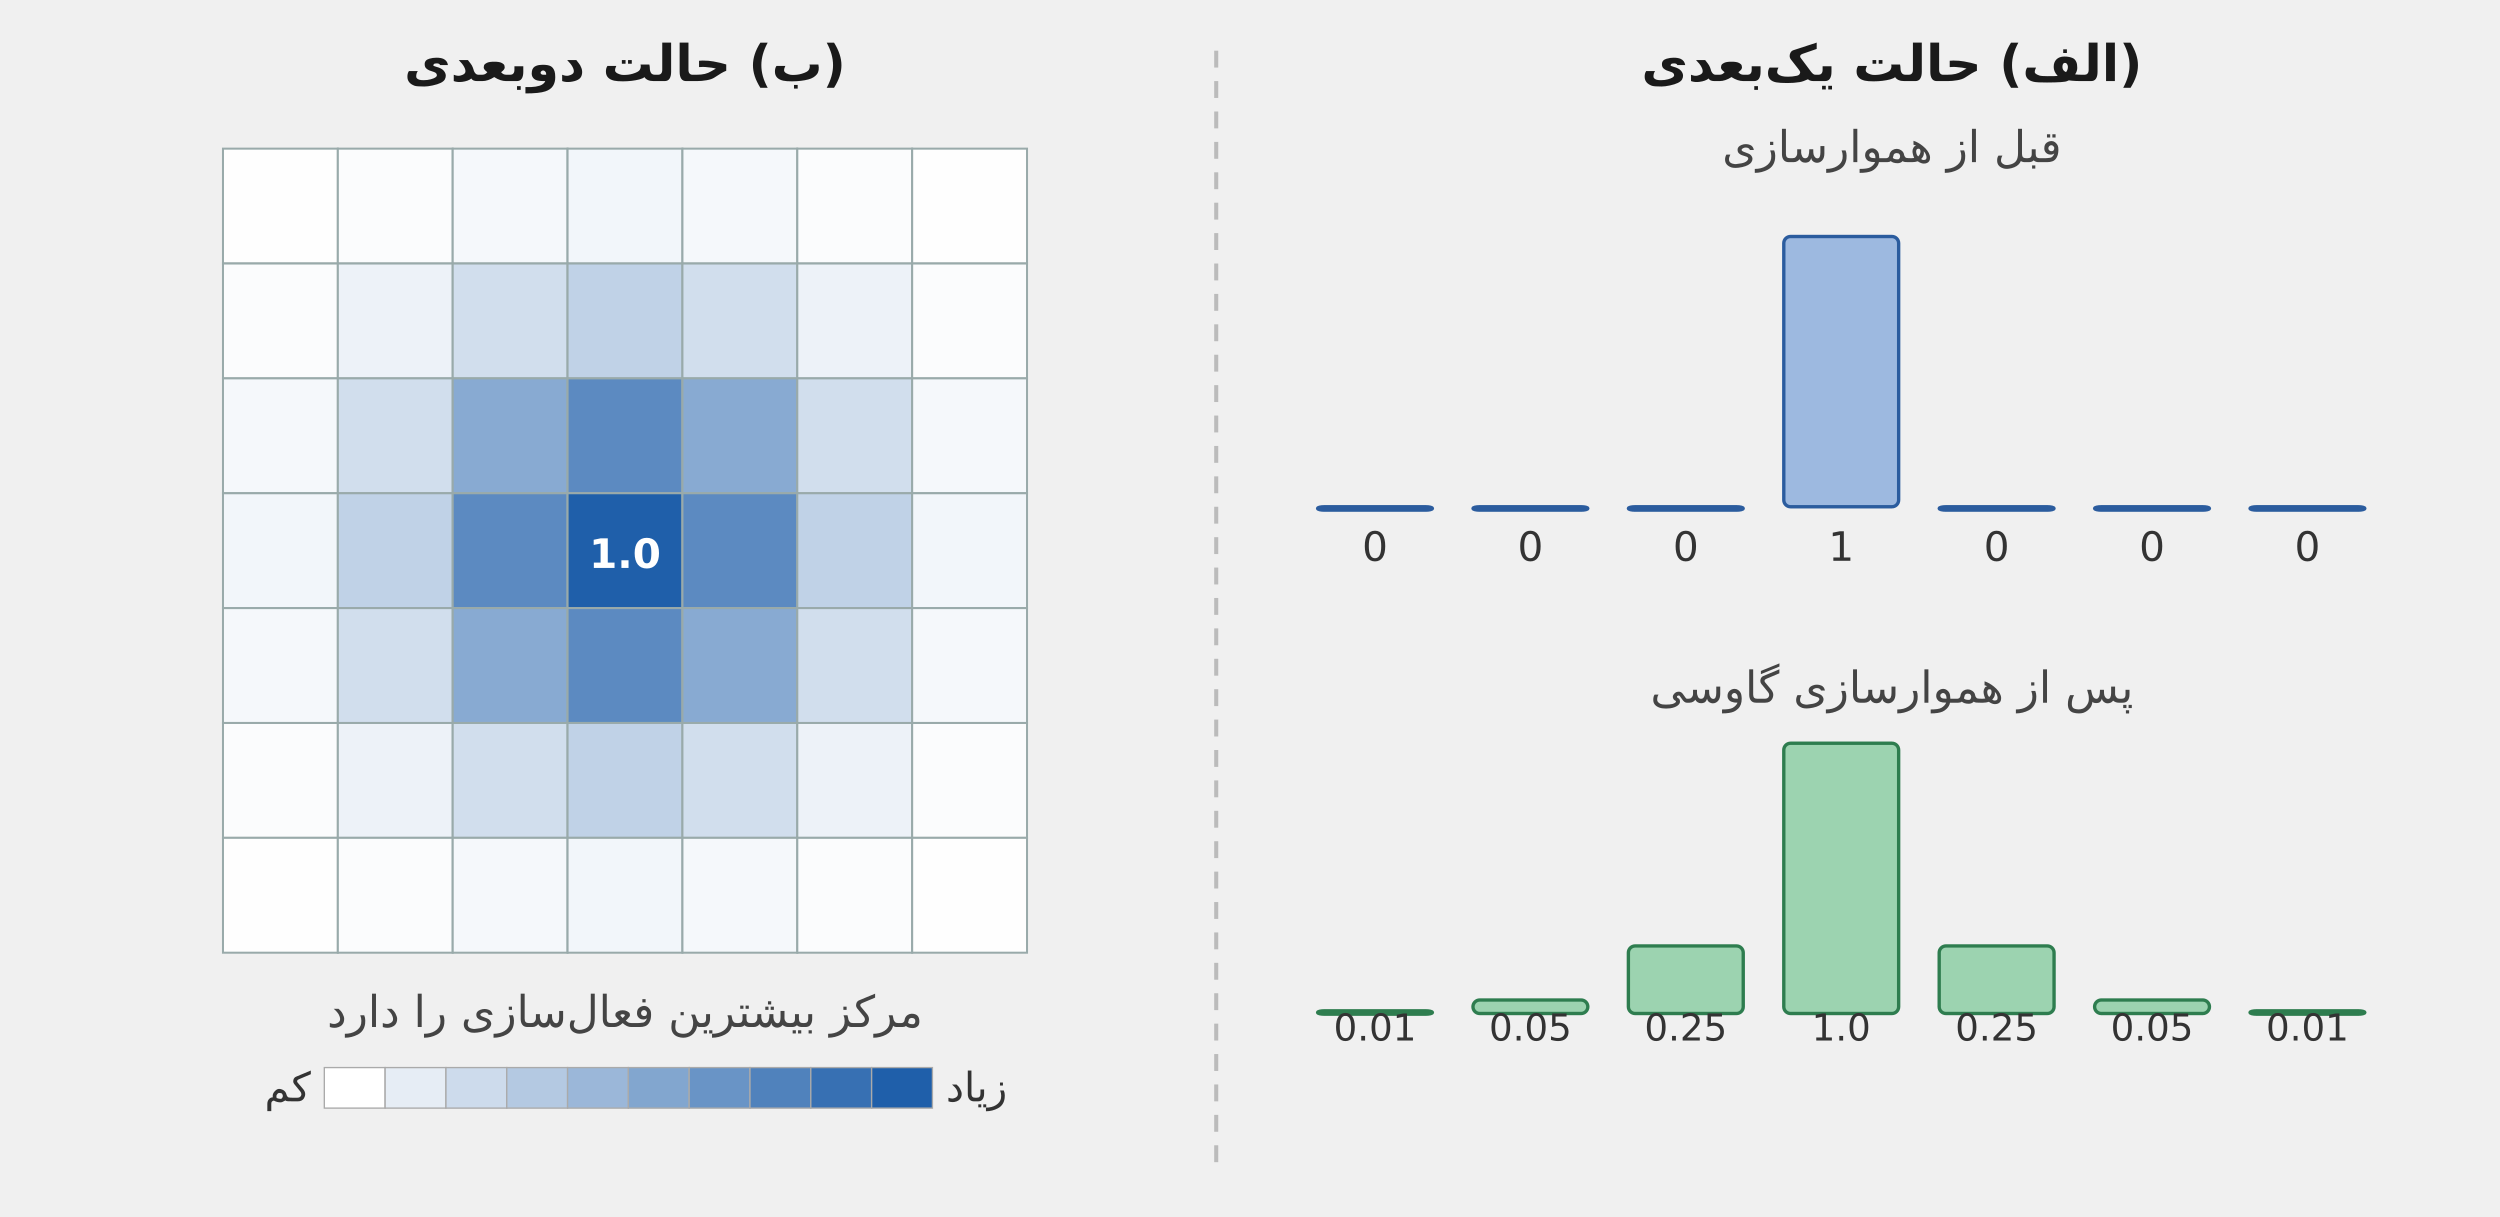
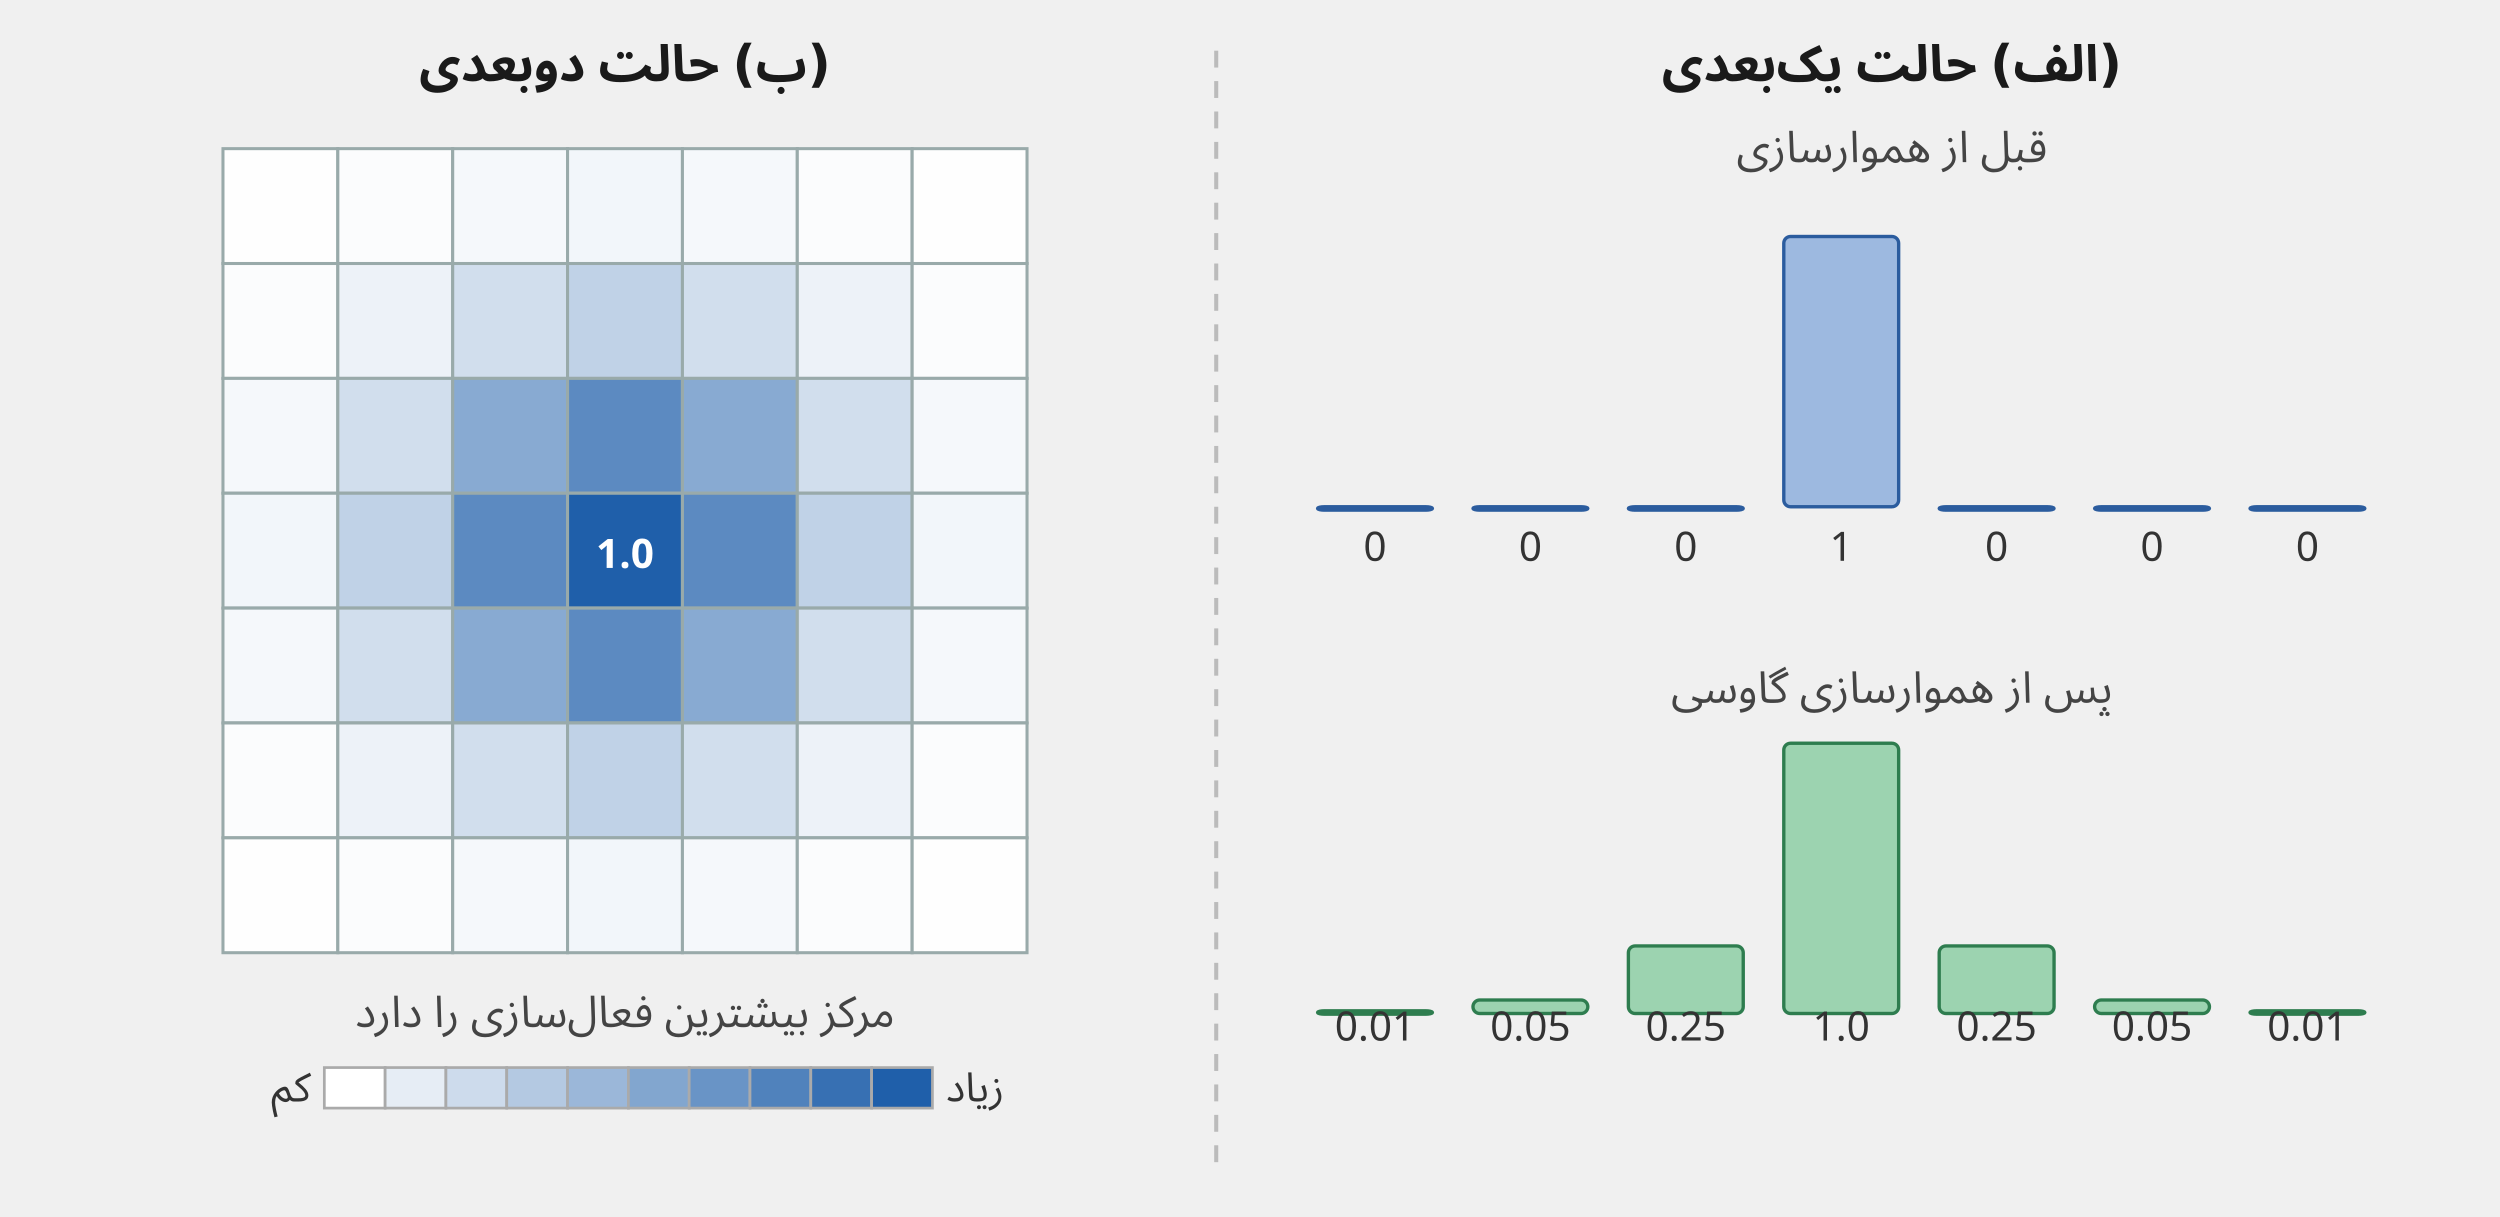
<svg xmlns="http://www.w3.org/2000/svg" width="740" height="360" viewBox="0 0 740 360">
-   <text x="560.0" y="24.0" text-anchor="middle" font-family="DejaVu Sans, Arial, sans-serif" font-size="15" font-weight="bold" fill="#1a1a1a">‫(الف) حالت یک‌بعدی‬</text>
-   <text x="560.0" y="48.0" text-anchor="middle" font-family="DejaVu Sans, Arial, sans-serif" font-size="13" font-weight="normal" fill="#444">‫قبل از هموارسازی‬</text>
+   <text x="560.0" y="24.0" text-anchor="middle" font-family="Vazirmatn, Tahoma, 'Noto Sans Arabic', 'DejaVu Sans', Arial, sans-serif" font-size="15" font-weight="bold" fill="#1a1a1a">‫(الف) حالت یک‌بعدی‬</text>
+   <text x="560.0" y="48.0" text-anchor="middle" font-family="Vazirmatn, Tahoma, 'Noto Sans Arabic', 'DejaVu Sans', Arial, sans-serif" font-size="13" font-weight="normal" fill="#444">‫قبل از هموارسازی‬</text>
  <rect x="390.0" y="150.0" width="34.0" height="1.0" rx="2" fill="#ddd" stroke="#2B5C9E" stroke-width="1" />
-   <text x="407.0" y="166.0" text-anchor="middle" font-family="DejaVu Sans, Arial, sans-serif" font-size="12" font-weight="normal" fill="#333">0</text>
+   <text x="407.0" y="166.0" text-anchor="middle" font-family="Vazirmatn, Tahoma, 'Noto Sans Arabic', 'DejaVu Sans', Arial, sans-serif" font-size="12" font-weight="normal" fill="#333">0</text>
  <rect x="436.0" y="150.0" width="34.0" height="1.0" rx="2" fill="#ddd" stroke="#2B5C9E" stroke-width="1" />
-   <text x="453.0" y="166.0" text-anchor="middle" font-family="DejaVu Sans, Arial, sans-serif" font-size="12" font-weight="normal" fill="#333">0</text>
+   <text x="453.0" y="166.0" text-anchor="middle" font-family="Vazirmatn, Tahoma, 'Noto Sans Arabic', 'DejaVu Sans', Arial, sans-serif" font-size="12" font-weight="normal" fill="#333">0</text>
  <rect x="482.0" y="150.0" width="34.0" height="1.0" rx="2" fill="#ddd" stroke="#2B5C9E" stroke-width="1" />
-   <text x="499.0" y="166.0" text-anchor="middle" font-family="DejaVu Sans, Arial, sans-serif" font-size="12" font-weight="normal" fill="#333">0</text>
+   <text x="499.0" y="166.0" text-anchor="middle" font-family="Vazirmatn, Tahoma, 'Noto Sans Arabic', 'DejaVu Sans', Arial, sans-serif" font-size="12" font-weight="normal" fill="#333">0</text>
  <rect x="528.0" y="70.0" width="34.0" height="80.0" rx="2" fill="#9DB9E0" stroke="#2B5C9E" stroke-width="1" />
-   <text x="545.0" y="166.0" text-anchor="middle" font-family="DejaVu Sans, Arial, sans-serif" font-size="12" font-weight="normal" fill="#333">1</text>
+   <text x="545.0" y="166.0" text-anchor="middle" font-family="Vazirmatn, Tahoma, 'Noto Sans Arabic', 'DejaVu Sans', Arial, sans-serif" font-size="12" font-weight="normal" fill="#333">1</text>
  <rect x="574.0" y="150.0" width="34.0" height="1.0" rx="2" fill="#ddd" stroke="#2B5C9E" stroke-width="1" />
-   <text x="591.0" y="166.0" text-anchor="middle" font-family="DejaVu Sans, Arial, sans-serif" font-size="12" font-weight="normal" fill="#333">0</text>
+   <text x="591.0" y="166.0" text-anchor="middle" font-family="Vazirmatn, Tahoma, 'Noto Sans Arabic', 'DejaVu Sans', Arial, sans-serif" font-size="12" font-weight="normal" fill="#333">0</text>
  <rect x="620.0" y="150.0" width="34.0" height="1.0" rx="2" fill="#ddd" stroke="#2B5C9E" stroke-width="1" />
-   <text x="637.0" y="166.0" text-anchor="middle" font-family="DejaVu Sans, Arial, sans-serif" font-size="12" font-weight="normal" fill="#333">0</text>
+   <text x="637.0" y="166.0" text-anchor="middle" font-family="Vazirmatn, Tahoma, 'Noto Sans Arabic', 'DejaVu Sans', Arial, sans-serif" font-size="12" font-weight="normal" fill="#333">0</text>
  <rect x="666.0" y="150.0" width="34.0" height="1.0" rx="2" fill="#ddd" stroke="#2B5C9E" stroke-width="1" />
-   <text x="683.0" y="166.0" text-anchor="middle" font-family="DejaVu Sans, Arial, sans-serif" font-size="12" font-weight="normal" fill="#333">0</text>
-   <text x="560.0" y="208.0" text-anchor="middle" font-family="DejaVu Sans, Arial, sans-serif" font-size="13" font-weight="normal" fill="#444">‫پس از هموارسازی گاوسی‬</text>
+   <text x="683.0" y="166.0" text-anchor="middle" font-family="Vazirmatn, Tahoma, 'Noto Sans Arabic', 'DejaVu Sans', Arial, sans-serif" font-size="12" font-weight="normal" fill="#333">0</text>
+   <text x="560.0" y="208.0" text-anchor="middle" font-family="Vazirmatn, Tahoma, 'Noto Sans Arabic', 'DejaVu Sans', Arial, sans-serif" font-size="13" font-weight="normal" fill="#444">‫پس از هموارسازی گاوسی‬</text>
  <rect x="390.0" y="299.2" width="34.0" height="1.0" rx="2" fill="#9CD3B0" stroke="#2E7D4F" stroke-width="1" />
-   <text x="407.0" y="308.0" text-anchor="middle" font-family="DejaVu Sans, Arial, sans-serif" font-size="11" font-weight="normal" fill="#333">0.01</text>
+   <text x="407.0" y="308.0" text-anchor="middle" font-family="Vazirmatn, Tahoma, 'Noto Sans Arabic', 'DejaVu Sans', Arial, sans-serif" font-size="12" font-weight="normal" fill="#333">0.01</text>
  <rect x="436.0" y="296.0" width="34.0" height="4.0" rx="2" fill="#9CD3B0" stroke="#2E7D4F" stroke-width="1" />
-   <text x="453.0" y="308.0" text-anchor="middle" font-family="DejaVu Sans, Arial, sans-serif" font-size="11" font-weight="normal" fill="#333">0.05</text>
+   <text x="453.0" y="308.0" text-anchor="middle" font-family="Vazirmatn, Tahoma, 'Noto Sans Arabic', 'DejaVu Sans', Arial, sans-serif" font-size="12" font-weight="normal" fill="#333">0.05</text>
  <rect x="482.0" y="280.0" width="34.0" height="20.0" rx="2" fill="#9CD3B0" stroke="#2E7D4F" stroke-width="1" />
-   <text x="499.0" y="308.0" text-anchor="middle" font-family="DejaVu Sans, Arial, sans-serif" font-size="11" font-weight="normal" fill="#333">0.25</text>
+   <text x="499.0" y="308.0" text-anchor="middle" font-family="Vazirmatn, Tahoma, 'Noto Sans Arabic', 'DejaVu Sans', Arial, sans-serif" font-size="12" font-weight="normal" fill="#333">0.25</text>
  <rect x="528.0" y="220.0" width="34.0" height="80.0" rx="2" fill="#9CD3B0" stroke="#2E7D4F" stroke-width="1" />
-   <text x="545.0" y="308.0" text-anchor="middle" font-family="DejaVu Sans, Arial, sans-serif" font-size="11" font-weight="normal" fill="#333">1.0</text>
+   <text x="545.0" y="308.0" text-anchor="middle" font-family="Vazirmatn, Tahoma, 'Noto Sans Arabic', 'DejaVu Sans', Arial, sans-serif" font-size="12" font-weight="normal" fill="#333">1.0</text>
  <rect x="574.0" y="280.0" width="34.0" height="20.0" rx="2" fill="#9CD3B0" stroke="#2E7D4F" stroke-width="1" />
-   <text x="591.0" y="308.0" text-anchor="middle" font-family="DejaVu Sans, Arial, sans-serif" font-size="11" font-weight="normal" fill="#333">0.25</text>
+   <text x="591.0" y="308.0" text-anchor="middle" font-family="Vazirmatn, Tahoma, 'Noto Sans Arabic', 'DejaVu Sans', Arial, sans-serif" font-size="12" font-weight="normal" fill="#333">0.25</text>
  <rect x="620.0" y="296.0" width="34.0" height="4.0" rx="2" fill="#9CD3B0" stroke="#2E7D4F" stroke-width="1" />
-   <text x="637.0" y="308.0" text-anchor="middle" font-family="DejaVu Sans, Arial, sans-serif" font-size="11" font-weight="normal" fill="#333">0.05</text>
+   <text x="637.0" y="308.0" text-anchor="middle" font-family="Vazirmatn, Tahoma, 'Noto Sans Arabic', 'DejaVu Sans', Arial, sans-serif" font-size="12" font-weight="normal" fill="#333">0.05</text>
  <rect x="666.0" y="299.2" width="34.0" height="1.0" rx="2" fill="#9CD3B0" stroke="#2E7D4F" stroke-width="1" />
-   <text x="683.0" y="308.0" text-anchor="middle" font-family="DejaVu Sans, Arial, sans-serif" font-size="11" font-weight="normal" fill="#333">0.01</text>
+   <text x="683.0" y="308.0" text-anchor="middle" font-family="Vazirmatn, Tahoma, 'Noto Sans Arabic', 'DejaVu Sans', Arial, sans-serif" font-size="12" font-weight="normal" fill="#333">0.01</text>
  <line x1="360.0" y1="15.0" x2="360.0" y2="345.0" stroke="#bbb" stroke-width="1.2" stroke-dasharray="5 4" />
-   <text x="185.0" y="24.0" text-anchor="middle" font-family="DejaVu Sans, Arial, sans-serif" font-size="15" font-weight="bold" fill="#1a1a1a">‫(ب) حالت دوبعدی‬</text>
-   <rect x="66.0" y="44.0" width="34.0" height="34.0" rx="0" fill="#FEFEFE" stroke="#9aa" stroke-width="0.6" />
-   <rect x="100.0" y="44.0" width="34.0" height="34.0" rx="0" fill="#FBFCFD" stroke="#9aa" stroke-width="0.6" />
-   <rect x="134.0" y="44.0" width="34.0" height="34.0" rx="0" fill="#F5F8FB" stroke="#9aa" stroke-width="0.6" />
-   <rect x="168.0" y="44.0" width="34.0" height="34.0" rx="0" fill="#F2F6FA" stroke="#9aa" stroke-width="0.6" />
-   <rect x="202.0" y="44.0" width="34.0" height="34.0" rx="0" fill="#F5F8FB" stroke="#9aa" stroke-width="0.6" />
-   <rect x="236.0" y="44.0" width="34.0" height="34.0" rx="0" fill="#FBFCFD" stroke="#9aa" stroke-width="0.6" />
-   <rect x="270.0" y="44.0" width="34.0" height="34.0" rx="0" fill="#FEFEFE" stroke="#9aa" stroke-width="0.6" />
-   <rect x="66.0" y="78.0" width="34.0" height="34.0" rx="0" fill="#FBFCFD" stroke="#9aa" stroke-width="0.6" />
-   <rect x="100.0" y="78.0" width="34.0" height="34.0" rx="0" fill="#EDF2F8" stroke="#9aa" stroke-width="0.6" />
-   <rect x="134.0" y="78.0" width="34.0" height="34.0" rx="0" fill="#D1DEED" stroke="#9aa" stroke-width="0.6" />
-   <rect x="168.0" y="78.0" width="34.0" height="34.0" rx="0" fill="#C0D2E7" stroke="#9aa" stroke-width="0.6" />
-   <rect x="202.0" y="78.0" width="34.0" height="34.0" rx="0" fill="#D1DEED" stroke="#9aa" stroke-width="0.6" />
-   <rect x="236.0" y="78.0" width="34.0" height="34.0" rx="0" fill="#EDF2F8" stroke="#9aa" stroke-width="0.6" />
-   <rect x="270.0" y="78.0" width="34.0" height="34.0" rx="0" fill="#FBFCFD" stroke="#9aa" stroke-width="0.6" />
-   <rect x="66.0" y="112.0" width="34.0" height="34.0" rx="0" fill="#F5F8FB" stroke="#9aa" stroke-width="0.6" />
-   <rect x="100.0" y="112.0" width="34.0" height="34.0" rx="0" fill="#D1DEED" stroke="#9aa" stroke-width="0.6" />
-   <rect x="134.0" y="112.0" width="34.0" height="34.0" rx="0" fill="#88AAD2" stroke="#9aa" stroke-width="0.6" />
-   <rect x="168.0" y="112.0" width="34.0" height="34.0" rx="0" fill="#5C8AC1" stroke="#9aa" stroke-width="0.6" />
-   <rect x="202.0" y="112.0" width="34.0" height="34.0" rx="0" fill="#88AAD2" stroke="#9aa" stroke-width="0.6" />
-   <rect x="236.0" y="112.0" width="34.0" height="34.0" rx="0" fill="#D1DEED" stroke="#9aa" stroke-width="0.6" />
-   <rect x="270.0" y="112.0" width="34.0" height="34.0" rx="0" fill="#F5F8FB" stroke="#9aa" stroke-width="0.6" />
-   <rect x="66.0" y="146.0" width="34.0" height="34.0" rx="0" fill="#F2F6FA" stroke="#9aa" stroke-width="0.6" />
-   <rect x="100.0" y="146.0" width="34.0" height="34.0" rx="0" fill="#C0D2E7" stroke="#9aa" stroke-width="0.6" />
-   <rect x="134.0" y="146.0" width="34.0" height="34.0" rx="0" fill="#5C8AC1" stroke="#9aa" stroke-width="0.6" />
-   <rect x="168.0" y="146.0" width="34.0" height="34.0" rx="0" fill="#1F5FAA" stroke="#9aa" stroke-width="0.6" />
-   <rect x="202.0" y="146.0" width="34.0" height="34.0" rx="0" fill="#5C8AC1" stroke="#9aa" stroke-width="0.6" />
-   <rect x="236.0" y="146.0" width="34.0" height="34.0" rx="0" fill="#C0D2E7" stroke="#9aa" stroke-width="0.6" />
-   <rect x="270.0" y="146.0" width="34.0" height="34.0" rx="0" fill="#F2F6FA" stroke="#9aa" stroke-width="0.6" />
-   <rect x="66.0" y="180.0" width="34.0" height="34.0" rx="0" fill="#F5F8FB" stroke="#9aa" stroke-width="0.6" />
-   <rect x="100.0" y="180.0" width="34.0" height="34.0" rx="0" fill="#D1DEED" stroke="#9aa" stroke-width="0.6" />
-   <rect x="134.0" y="180.0" width="34.0" height="34.0" rx="0" fill="#88AAD2" stroke="#9aa" stroke-width="0.6" />
-   <rect x="168.0" y="180.0" width="34.0" height="34.0" rx="0" fill="#5C8AC1" stroke="#9aa" stroke-width="0.6" />
-   <rect x="202.0" y="180.0" width="34.0" height="34.0" rx="0" fill="#88AAD2" stroke="#9aa" stroke-width="0.6" />
-   <rect x="236.0" y="180.0" width="34.0" height="34.0" rx="0" fill="#D1DEED" stroke="#9aa" stroke-width="0.6" />
-   <rect x="270.0" y="180.0" width="34.0" height="34.0" rx="0" fill="#F5F8FB" stroke="#9aa" stroke-width="0.6" />
-   <rect x="66.0" y="214.0" width="34.0" height="34.0" rx="0" fill="#FBFCFD" stroke="#9aa" stroke-width="0.6" />
-   <rect x="100.0" y="214.0" width="34.0" height="34.0" rx="0" fill="#EDF2F8" stroke="#9aa" stroke-width="0.6" />
-   <rect x="134.0" y="214.0" width="34.0" height="34.0" rx="0" fill="#D1DEED" stroke="#9aa" stroke-width="0.6" />
-   <rect x="168.0" y="214.0" width="34.0" height="34.0" rx="0" fill="#C0D2E7" stroke="#9aa" stroke-width="0.6" />
-   <rect x="202.0" y="214.0" width="34.0" height="34.0" rx="0" fill="#D1DEED" stroke="#9aa" stroke-width="0.6" />
-   <rect x="236.0" y="214.0" width="34.0" height="34.0" rx="0" fill="#EDF2F8" stroke="#9aa" stroke-width="0.6" />
-   <rect x="270.0" y="214.0" width="34.0" height="34.0" rx="0" fill="#FBFCFD" stroke="#9aa" stroke-width="0.6" />
-   <rect x="66.0" y="248.0" width="34.0" height="34.0" rx="0" fill="#FEFEFE" stroke="#9aa" stroke-width="0.6" />
-   <rect x="100.0" y="248.0" width="34.0" height="34.0" rx="0" fill="#FBFCFD" stroke="#9aa" stroke-width="0.6" />
-   <rect x="134.0" y="248.0" width="34.0" height="34.0" rx="0" fill="#F5F8FB" stroke="#9aa" stroke-width="0.6" />
-   <rect x="168.0" y="248.0" width="34.0" height="34.0" rx="0" fill="#F2F6FA" stroke="#9aa" stroke-width="0.6" />
-   <rect x="202.0" y="248.0" width="34.0" height="34.0" rx="0" fill="#F5F8FB" stroke="#9aa" stroke-width="0.6" />
-   <rect x="236.0" y="248.0" width="34.0" height="34.0" rx="0" fill="#FBFCFD" stroke="#9aa" stroke-width="0.6" />
-   <rect x="270.0" y="248.0" width="34.0" height="34.0" rx="0" fill="#FEFEFE" stroke="#9aa" stroke-width="0.6" />
-   <text x="185.0" y="168.1" text-anchor="middle" font-family="DejaVu Sans, Arial, sans-serif" font-size="12" font-weight="bold" fill="#fff">1.0</text>
-   <text x="185.0" y="304.0" text-anchor="middle" font-family="DejaVu Sans, Arial, sans-serif" font-size="13" font-weight="normal" fill="#444">‫مرکز بیشترین فعال‌سازی را دارد‬</text>
-   <rect x="96.0" y="316.0" width="18.0" height="12.0" rx="0" fill="#FFFFFF" stroke="#aaa" stroke-width="0.4" />
-   <rect x="114.0" y="316.0" width="18.0" height="12.0" rx="0" fill="#E6EDF5" stroke="#aaa" stroke-width="0.4" />
-   <rect x="132.0" y="316.0" width="18.0" height="12.0" rx="0" fill="#CDDBEC" stroke="#aaa" stroke-width="0.4" />
-   <rect x="150.0" y="316.0" width="18.0" height="12.0" rx="0" fill="#B4C9E2" stroke="#aaa" stroke-width="0.4" />
-   <rect x="168.0" y="316.0" width="18.0" height="12.0" rx="0" fill="#9BB7D9" stroke="#aaa" stroke-width="0.4" />
-   <rect x="186.0" y="316.0" width="18.0" height="12.0" rx="0" fill="#82A6CF" stroke="#aaa" stroke-width="0.4" />
-   <rect x="204.0" y="316.0" width="18.0" height="12.0" rx="0" fill="#6994C6" stroke="#aaa" stroke-width="0.4" />
-   <rect x="222.0" y="316.0" width="18.0" height="12.0" rx="0" fill="#5082BC" stroke="#aaa" stroke-width="0.4" />
-   <rect x="240.0" y="316.0" width="18.0" height="12.0" rx="0" fill="#3770B3" stroke="#aaa" stroke-width="0.4" />
-   <rect x="258.0" y="316.0" width="18.0" height="12.0" rx="0" fill="#1F5FAA" stroke="#aaa" stroke-width="0.4" />
-   <text x="92.0" y="326.0" text-anchor="end" font-family="DejaVu Sans, Arial, sans-serif" font-size="12" font-weight="normal" fill="#333">‫کم‬</text>
-   <text x="280.0" y="326.0" text-anchor="start" font-family="DejaVu Sans, Arial, sans-serif" font-size="12" font-weight="normal" fill="#333">‫زیاد‬</text>
+   <text x="185.0" y="24.0" text-anchor="middle" font-family="Vazirmatn, Tahoma, 'Noto Sans Arabic', 'DejaVu Sans', Arial, sans-serif" font-size="15" font-weight="bold" fill="#1a1a1a">‫(ب) حالت دوبعدی‬</text>
+   <rect x="66.0" y="44.0" width="34.0" height="34.0" rx="0" fill="#FEFEFE" stroke="#9aa" stroke-width="0.9" />
+   <rect x="100.0" y="44.0" width="34.0" height="34.0" rx="0" fill="#FBFCFD" stroke="#9aa" stroke-width="0.9" />
+   <rect x="134.0" y="44.0" width="34.0" height="34.0" rx="0" fill="#F5F8FB" stroke="#9aa" stroke-width="0.9" />
+   <rect x="168.0" y="44.0" width="34.0" height="34.0" rx="0" fill="#F2F6FA" stroke="#9aa" stroke-width="0.9" />
+   <rect x="202.0" y="44.0" width="34.0" height="34.0" rx="0" fill="#F5F8FB" stroke="#9aa" stroke-width="0.9" />
+   <rect x="236.0" y="44.0" width="34.0" height="34.0" rx="0" fill="#FBFCFD" stroke="#9aa" stroke-width="0.9" />
+   <rect x="270.0" y="44.0" width="34.0" height="34.0" rx="0" fill="#FEFEFE" stroke="#9aa" stroke-width="0.9" />
+   <rect x="66.0" y="78.0" width="34.0" height="34.0" rx="0" fill="#FBFCFD" stroke="#9aa" stroke-width="0.9" />
+   <rect x="100.0" y="78.0" width="34.0" height="34.0" rx="0" fill="#EDF2F8" stroke="#9aa" stroke-width="0.9" />
+   <rect x="134.0" y="78.0" width="34.0" height="34.0" rx="0" fill="#D1DEED" stroke="#9aa" stroke-width="0.9" />
+   <rect x="168.0" y="78.0" width="34.0" height="34.0" rx="0" fill="#C0D2E7" stroke="#9aa" stroke-width="0.9" />
+   <rect x="202.0" y="78.0" width="34.0" height="34.0" rx="0" fill="#D1DEED" stroke="#9aa" stroke-width="0.9" />
+   <rect x="236.0" y="78.0" width="34.0" height="34.0" rx="0" fill="#EDF2F8" stroke="#9aa" stroke-width="0.9" />
+   <rect x="270.0" y="78.0" width="34.0" height="34.0" rx="0" fill="#FBFCFD" stroke="#9aa" stroke-width="0.9" />
+   <rect x="66.0" y="112.0" width="34.0" height="34.0" rx="0" fill="#F5F8FB" stroke="#9aa" stroke-width="0.9" />
+   <rect x="100.0" y="112.0" width="34.0" height="34.0" rx="0" fill="#D1DEED" stroke="#9aa" stroke-width="0.9" />
+   <rect x="134.0" y="112.0" width="34.0" height="34.0" rx="0" fill="#88AAD2" stroke="#9aa" stroke-width="0.9" />
+   <rect x="168.0" y="112.0" width="34.0" height="34.0" rx="0" fill="#5C8AC1" stroke="#9aa" stroke-width="0.9" />
+   <rect x="202.0" y="112.0" width="34.0" height="34.0" rx="0" fill="#88AAD2" stroke="#9aa" stroke-width="0.9" />
+   <rect x="236.0" y="112.0" width="34.0" height="34.0" rx="0" fill="#D1DEED" stroke="#9aa" stroke-width="0.9" />
+   <rect x="270.0" y="112.0" width="34.0" height="34.0" rx="0" fill="#F5F8FB" stroke="#9aa" stroke-width="0.9" />
+   <rect x="66.0" y="146.0" width="34.0" height="34.0" rx="0" fill="#F2F6FA" stroke="#9aa" stroke-width="0.9" />
+   <rect x="100.0" y="146.0" width="34.0" height="34.0" rx="0" fill="#C0D2E7" stroke="#9aa" stroke-width="0.9" />
+   <rect x="134.0" y="146.0" width="34.0" height="34.0" rx="0" fill="#5C8AC1" stroke="#9aa" stroke-width="0.9" />
+   <rect x="168.0" y="146.0" width="34.0" height="34.0" rx="0" fill="#1F5FAA" stroke="#9aa" stroke-width="0.9" />
+   <rect x="202.0" y="146.0" width="34.0" height="34.0" rx="0" fill="#5C8AC1" stroke="#9aa" stroke-width="0.9" />
+   <rect x="236.0" y="146.0" width="34.0" height="34.0" rx="0" fill="#C0D2E7" stroke="#9aa" stroke-width="0.9" />
+   <rect x="270.0" y="146.0" width="34.0" height="34.0" rx="0" fill="#F2F6FA" stroke="#9aa" stroke-width="0.9" />
+   <rect x="66.0" y="180.0" width="34.0" height="34.0" rx="0" fill="#F5F8FB" stroke="#9aa" stroke-width="0.9" />
+   <rect x="100.0" y="180.0" width="34.0" height="34.0" rx="0" fill="#D1DEED" stroke="#9aa" stroke-width="0.9" />
+   <rect x="134.0" y="180.0" width="34.0" height="34.0" rx="0" fill="#88AAD2" stroke="#9aa" stroke-width="0.9" />
+   <rect x="168.0" y="180.0" width="34.0" height="34.0" rx="0" fill="#5C8AC1" stroke="#9aa" stroke-width="0.9" />
+   <rect x="202.0" y="180.0" width="34.0" height="34.0" rx="0" fill="#88AAD2" stroke="#9aa" stroke-width="0.9" />
+   <rect x="236.0" y="180.0" width="34.0" height="34.0" rx="0" fill="#D1DEED" stroke="#9aa" stroke-width="0.9" />
+   <rect x="270.0" y="180.0" width="34.0" height="34.0" rx="0" fill="#F5F8FB" stroke="#9aa" stroke-width="0.9" />
+   <rect x="66.0" y="214.0" width="34.0" height="34.0" rx="0" fill="#FBFCFD" stroke="#9aa" stroke-width="0.9" />
+   <rect x="100.0" y="214.0" width="34.0" height="34.0" rx="0" fill="#EDF2F8" stroke="#9aa" stroke-width="0.9" />
+   <rect x="134.0" y="214.0" width="34.0" height="34.0" rx="0" fill="#D1DEED" stroke="#9aa" stroke-width="0.9" />
+   <rect x="168.0" y="214.0" width="34.0" height="34.0" rx="0" fill="#C0D2E7" stroke="#9aa" stroke-width="0.9" />
+   <rect x="202.0" y="214.0" width="34.0" height="34.0" rx="0" fill="#D1DEED" stroke="#9aa" stroke-width="0.9" />
+   <rect x="236.0" y="214.0" width="34.0" height="34.0" rx="0" fill="#EDF2F8" stroke="#9aa" stroke-width="0.9" />
+   <rect x="270.0" y="214.0" width="34.0" height="34.0" rx="0" fill="#FBFCFD" stroke="#9aa" stroke-width="0.9" />
+   <rect x="66.0" y="248.0" width="34.0" height="34.0" rx="0" fill="#FEFEFE" stroke="#9aa" stroke-width="0.9" />
+   <rect x="100.0" y="248.0" width="34.0" height="34.0" rx="0" fill="#FBFCFD" stroke="#9aa" stroke-width="0.9" />
+   <rect x="134.0" y="248.0" width="34.0" height="34.0" rx="0" fill="#F5F8FB" stroke="#9aa" stroke-width="0.9" />
+   <rect x="168.0" y="248.0" width="34.0" height="34.0" rx="0" fill="#F2F6FA" stroke="#9aa" stroke-width="0.9" />
+   <rect x="202.0" y="248.0" width="34.0" height="34.0" rx="0" fill="#F5F8FB" stroke="#9aa" stroke-width="0.9" />
+   <rect x="236.0" y="248.0" width="34.0" height="34.0" rx="0" fill="#FBFCFD" stroke="#9aa" stroke-width="0.9" />
+   <rect x="270.0" y="248.0" width="34.0" height="34.0" rx="0" fill="#FEFEFE" stroke="#9aa" stroke-width="0.9" />
+   <text x="185.0" y="168.1" text-anchor="middle" font-family="Vazirmatn, Tahoma, 'Noto Sans Arabic', 'DejaVu Sans', Arial, sans-serif" font-size="12" font-weight="bold" fill="#fff">1.0</text>
+   <text x="185.0" y="304.0" text-anchor="middle" font-family="Vazirmatn, Tahoma, 'Noto Sans Arabic', 'DejaVu Sans', Arial, sans-serif" font-size="13" font-weight="normal" fill="#444">‫مرکز بیشترین فعال‌سازی را دارد‬</text>
+   <rect x="96.0" y="316.0" width="18.0" height="12.0" rx="0" fill="#FFFFFF" stroke="#aaa" stroke-width="0.8" />
+   <rect x="114.0" y="316.0" width="18.0" height="12.0" rx="0" fill="#E6EDF5" stroke="#aaa" stroke-width="0.8" />
+   <rect x="132.0" y="316.0" width="18.0" height="12.0" rx="0" fill="#CDDBEC" stroke="#aaa" stroke-width="0.8" />
+   <rect x="150.0" y="316.0" width="18.0" height="12.0" rx="0" fill="#B4C9E2" stroke="#aaa" stroke-width="0.8" />
+   <rect x="168.0" y="316.0" width="18.0" height="12.0" rx="0" fill="#9BB7D9" stroke="#aaa" stroke-width="0.8" />
+   <rect x="186.0" y="316.0" width="18.0" height="12.0" rx="0" fill="#82A6CF" stroke="#aaa" stroke-width="0.8" />
+   <rect x="204.0" y="316.0" width="18.0" height="12.0" rx="0" fill="#6994C6" stroke="#aaa" stroke-width="0.8" />
+   <rect x="222.0" y="316.0" width="18.0" height="12.0" rx="0" fill="#5082BC" stroke="#aaa" stroke-width="0.8" />
+   <rect x="240.0" y="316.0" width="18.0" height="12.0" rx="0" fill="#3770B3" stroke="#aaa" stroke-width="0.8" />
+   <rect x="258.0" y="316.0" width="18.0" height="12.0" rx="0" fill="#1F5FAA" stroke="#aaa" stroke-width="0.8" />
+   <text x="92.0" y="326.0" text-anchor="end" font-family="Vazirmatn, Tahoma, 'Noto Sans Arabic', 'DejaVu Sans', Arial, sans-serif" font-size="12" font-weight="normal" fill="#333">‫کم‬</text>
+   <text x="280.0" y="326.0" text-anchor="start" font-family="Vazirmatn, Tahoma, 'Noto Sans Arabic', 'DejaVu Sans', Arial, sans-serif" font-size="12" font-weight="normal" fill="#333">‫زیاد‬</text>
</svg>
